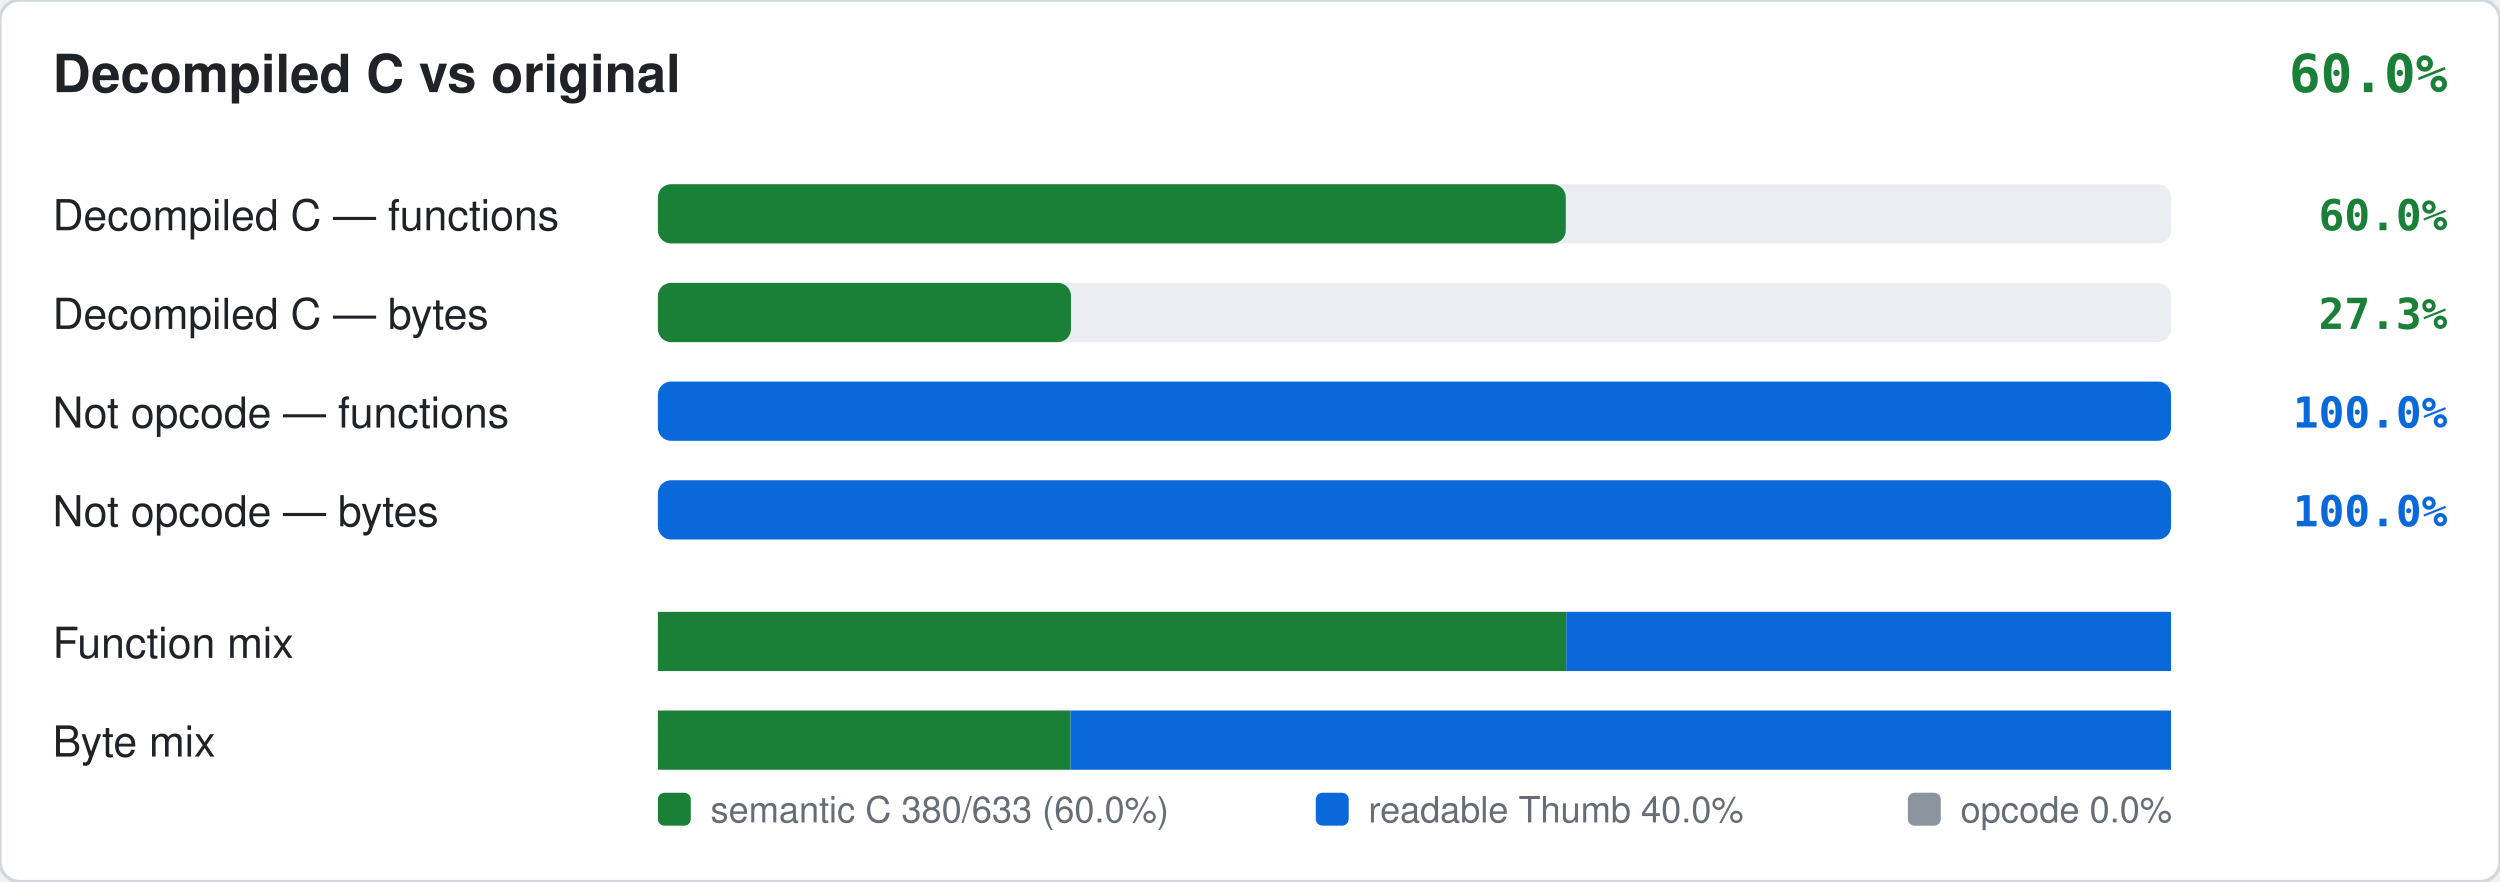
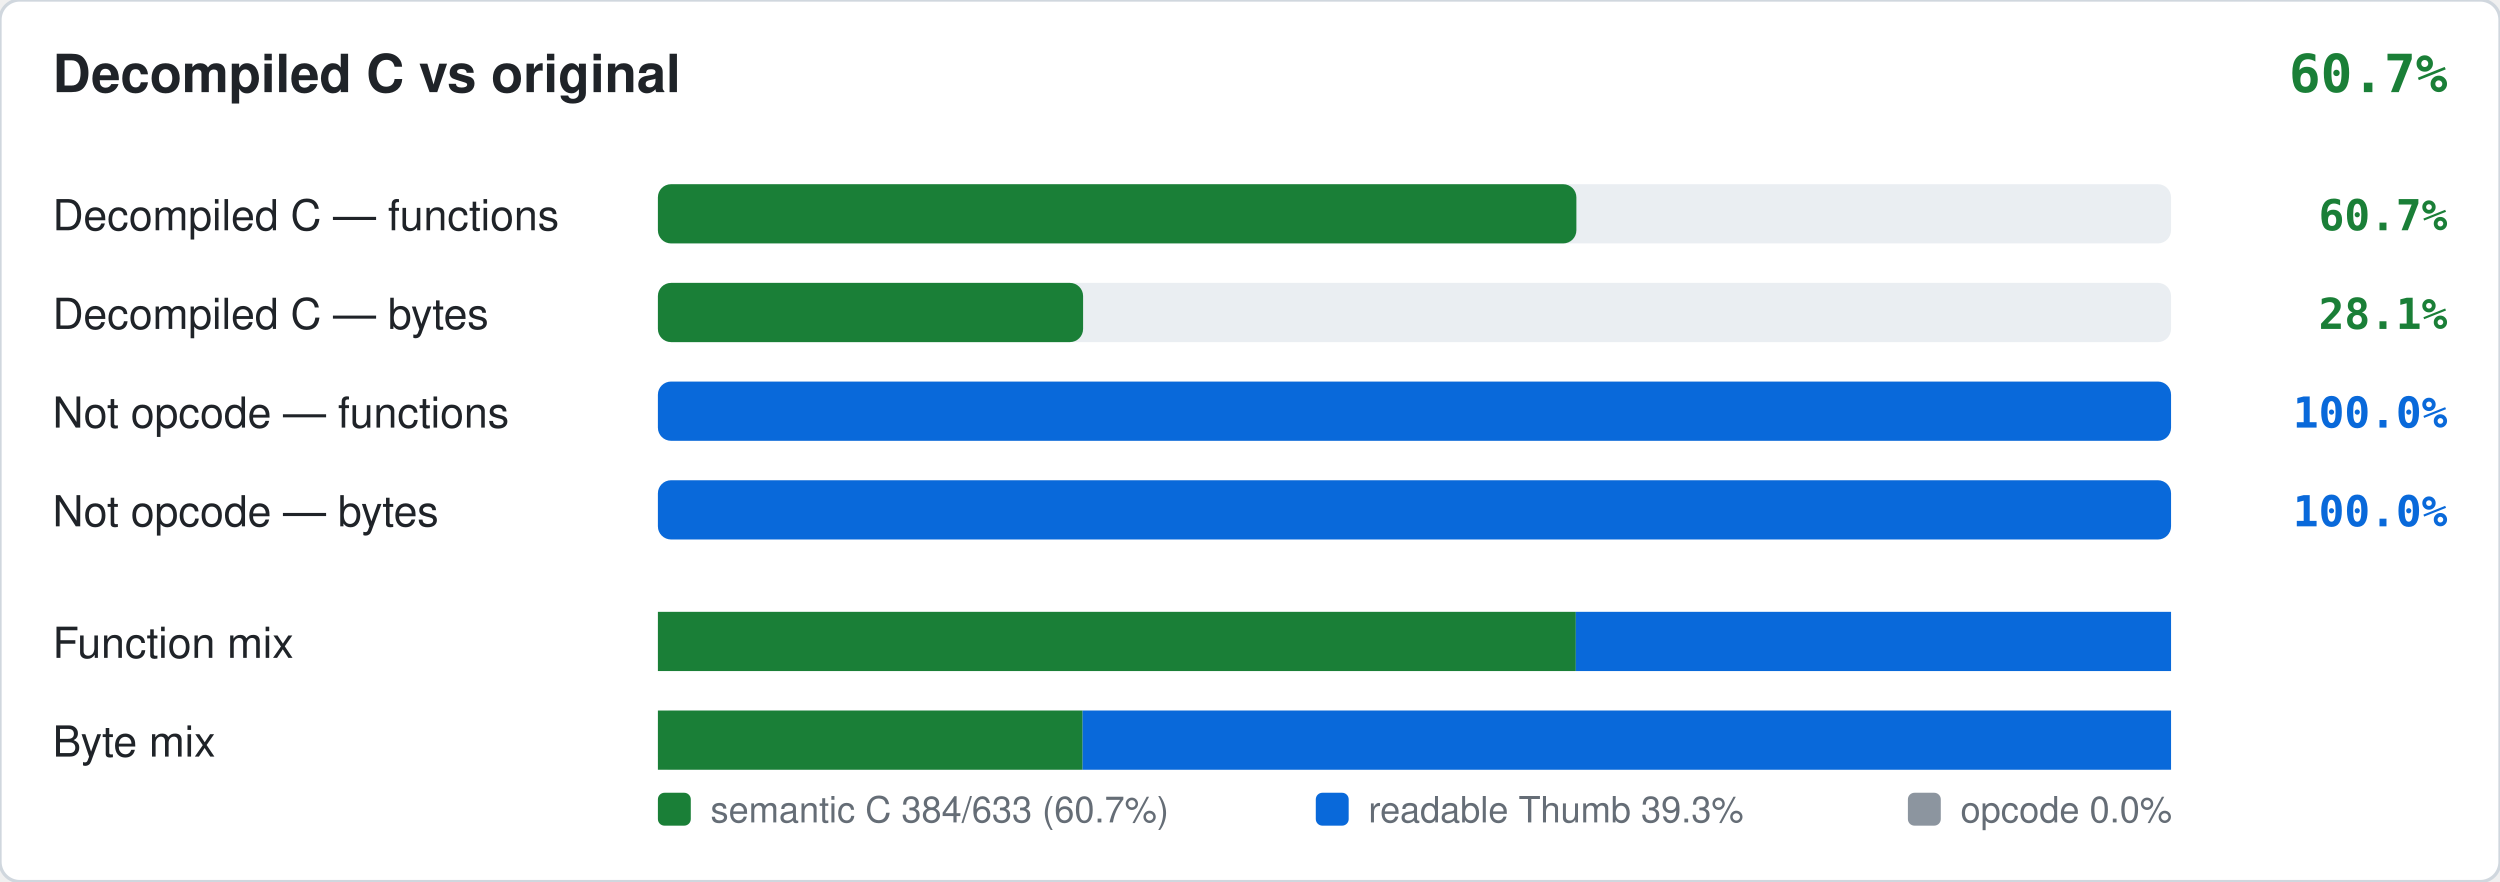
- <svg xmlns="http://www.w3.org/2000/svg" width="760" height="268" viewBox="0 0 760 268" role="img" aria-label="Decompiled C 60.0% functions, 27.3% bytes (380/633, 24,618/90,272)">
+ <svg xmlns="http://www.w3.org/2000/svg" width="760" height="268" viewBox="0 0 760 268" role="img" aria-label="Decompiled C 60.7% functions, 28.1% bytes (384/633, 25,338/90,272)">
  <rect width="760" height="268" rx="6" fill="#ffffff" stroke="#d0d7de" />
  <text x="16" y="28" font-family="-apple-system,BlinkMacSystemFont,Segoe UI,Helvetica,Arial,sans-serif" font-size="16" font-weight="600" fill="#1f2328">Decompiled C vs original</text>
-   <text x="744" y="28" text-anchor="end" font-family="ui-monospace,SFMono-Regular,Menlo,Consolas,monospace" font-size="16" font-weight="700" fill="#1a7f37">60.0%</text>
+   <text x="744" y="28" text-anchor="end" font-family="ui-monospace,SFMono-Regular,Menlo,Consolas,monospace" font-size="16" font-weight="700" fill="#1a7f37">60.7%</text>
  <text x="16" y="70" font-family="-apple-system,BlinkMacSystemFont,Segoe UI,Helvetica,Arial,sans-serif" font-size="13" fill="#1f2328">Decompiled C — functions</text>
  <rect x="200.00" y="56.00" width="460.00" height="18.00" rx="4" fill="#eaeef2" />
-   <rect x="200.00" y="56.00" width="276.00" height="18.00" rx="4" fill="#1a7f37" />
-   <text x="744" y="70" text-anchor="end" font-family="ui-monospace,SFMono-Regular,Menlo,Consolas,monospace" font-size="13" font-weight="700" fill="#1a7f37">60.0%</text>
+   <rect x="200.00" y="56.00" width="279.22" height="18.00" rx="4" fill="#1a7f37" />
+   <text x="744" y="70" text-anchor="end" font-family="ui-monospace,SFMono-Regular,Menlo,Consolas,monospace" font-size="13" font-weight="700" fill="#1a7f37">60.7%</text>
  <text x="16" y="100" font-family="-apple-system,BlinkMacSystemFont,Segoe UI,Helvetica,Arial,sans-serif" font-size="13" fill="#1f2328">Decompiled C — bytes</text>
  <rect x="200.00" y="86.00" width="460.00" height="18.00" rx="4" fill="#eaeef2" />
-   <rect x="200.00" y="86.00" width="125.58" height="18.00" rx="4" fill="#1a7f37" />
-   <text x="744" y="100" text-anchor="end" font-family="ui-monospace,SFMono-Regular,Menlo,Consolas,monospace" font-size="13" font-weight="700" fill="#1a7f37">27.3%</text>
+   <rect x="200.00" y="86.00" width="129.26" height="18.00" rx="4" fill="#1a7f37" />
+   <text x="744" y="100" text-anchor="end" font-family="ui-monospace,SFMono-Regular,Menlo,Consolas,monospace" font-size="13" font-weight="700" fill="#1a7f37">28.1%</text>
  <text x="16" y="130" font-family="-apple-system,BlinkMacSystemFont,Segoe UI,Helvetica,Arial,sans-serif" font-size="13" fill="#1f2328">Not opcode — functions</text>
  <rect x="200.00" y="116.00" width="460.00" height="18.00" rx="4" fill="#eaeef2" />
  <rect x="200.00" y="116.00" width="460.00" height="18.00" rx="4" fill="#0969da" />
  <text x="744" y="130" text-anchor="end" font-family="ui-monospace,SFMono-Regular,Menlo,Consolas,monospace" font-size="13" font-weight="700" fill="#0969da">100.0%</text>
  <text x="16" y="160" font-family="-apple-system,BlinkMacSystemFont,Segoe UI,Helvetica,Arial,sans-serif" font-size="13" fill="#1f2328">Not opcode — bytes</text>
  <rect x="200.00" y="146.00" width="460.00" height="18.00" rx="4" fill="#eaeef2" />
  <rect x="200.00" y="146.00" width="460.00" height="18.00" rx="4" fill="#0969da" />
  <text x="744" y="160" text-anchor="end" font-family="ui-monospace,SFMono-Regular,Menlo,Consolas,monospace" font-size="13" font-weight="700" fill="#0969da">100.0%</text>
  <text x="16" y="200" font-family="-apple-system,BlinkMacSystemFont,Segoe UI,Helvetica,Arial,sans-serif" font-size="13" fill="#1f2328">Function mix</text>
  <rect x="200.00" y="186.00" width="460.00" height="18.00" rx="4" fill="#eaeef2" />
-   <rect x="200.00" y="186.00" width="276.15" height="18.00" fill="#1a7f37" />
-   <rect x="476.15" y="186.00" width="183.85" height="18.00" fill="#0969da" />
+   <rect x="200.00" y="186.00" width="279.05" height="18.00" fill="#1a7f37" />
+   <rect x="479.05" y="186.00" width="180.95" height="18.00" fill="#0969da" />
  <text x="16" y="230" font-family="-apple-system,BlinkMacSystemFont,Segoe UI,Helvetica,Arial,sans-serif" font-size="13" fill="#1f2328">Byte mix</text>
  <rect x="200.00" y="216.00" width="460.00" height="18.00" rx="4" fill="#eaeef2" />
-   <rect x="200.00" y="216.00" width="125.45" height="18.00" fill="#1a7f37" />
-   <rect x="325.45" y="216.00" width="334.55" height="18.00" fill="#0969da" />
+   <rect x="200.00" y="216.00" width="129.12" height="18.00" fill="#1a7f37" />
+   <rect x="329.12" y="216.00" width="330.88" height="18.00" fill="#0969da" />
  <rect x="200" y="241" width="10" height="10" rx="2" fill="#1a7f37" />
-   <text x="216" y="250" font-family="-apple-system,BlinkMacSystemFont,Segoe UI,Helvetica,Arial,sans-serif" font-size="11" fill="#656d76">semantic C 380/633 (60.0%)</text>
+   <text x="216" y="250" font-family="-apple-system,BlinkMacSystemFont,Segoe UI,Helvetica,Arial,sans-serif" font-size="11" fill="#656d76">semantic C 384/633 (60.7%)</text>
  <rect x="400" y="241" width="10" height="10" rx="2" fill="#0969da" />
-   <text x="416" y="250" font-family="-apple-system,BlinkMacSystemFont,Segoe UI,Helvetica,Arial,sans-serif" font-size="11" fill="#656d76">readable Thumb 40.0%</text>
+   <text x="416" y="250" font-family="-apple-system,BlinkMacSystemFont,Segoe UI,Helvetica,Arial,sans-serif" font-size="11" fill="#656d76">readable Thumb 39.3%</text>
  <rect x="580" y="241" width="10" height="10" rx="2" fill="#8c959f" />
  <text x="596" y="250" font-family="-apple-system,BlinkMacSystemFont,Segoe UI,Helvetica,Arial,sans-serif" font-size="11" fill="#656d76">opcode 0.0%</text>
</svg>
